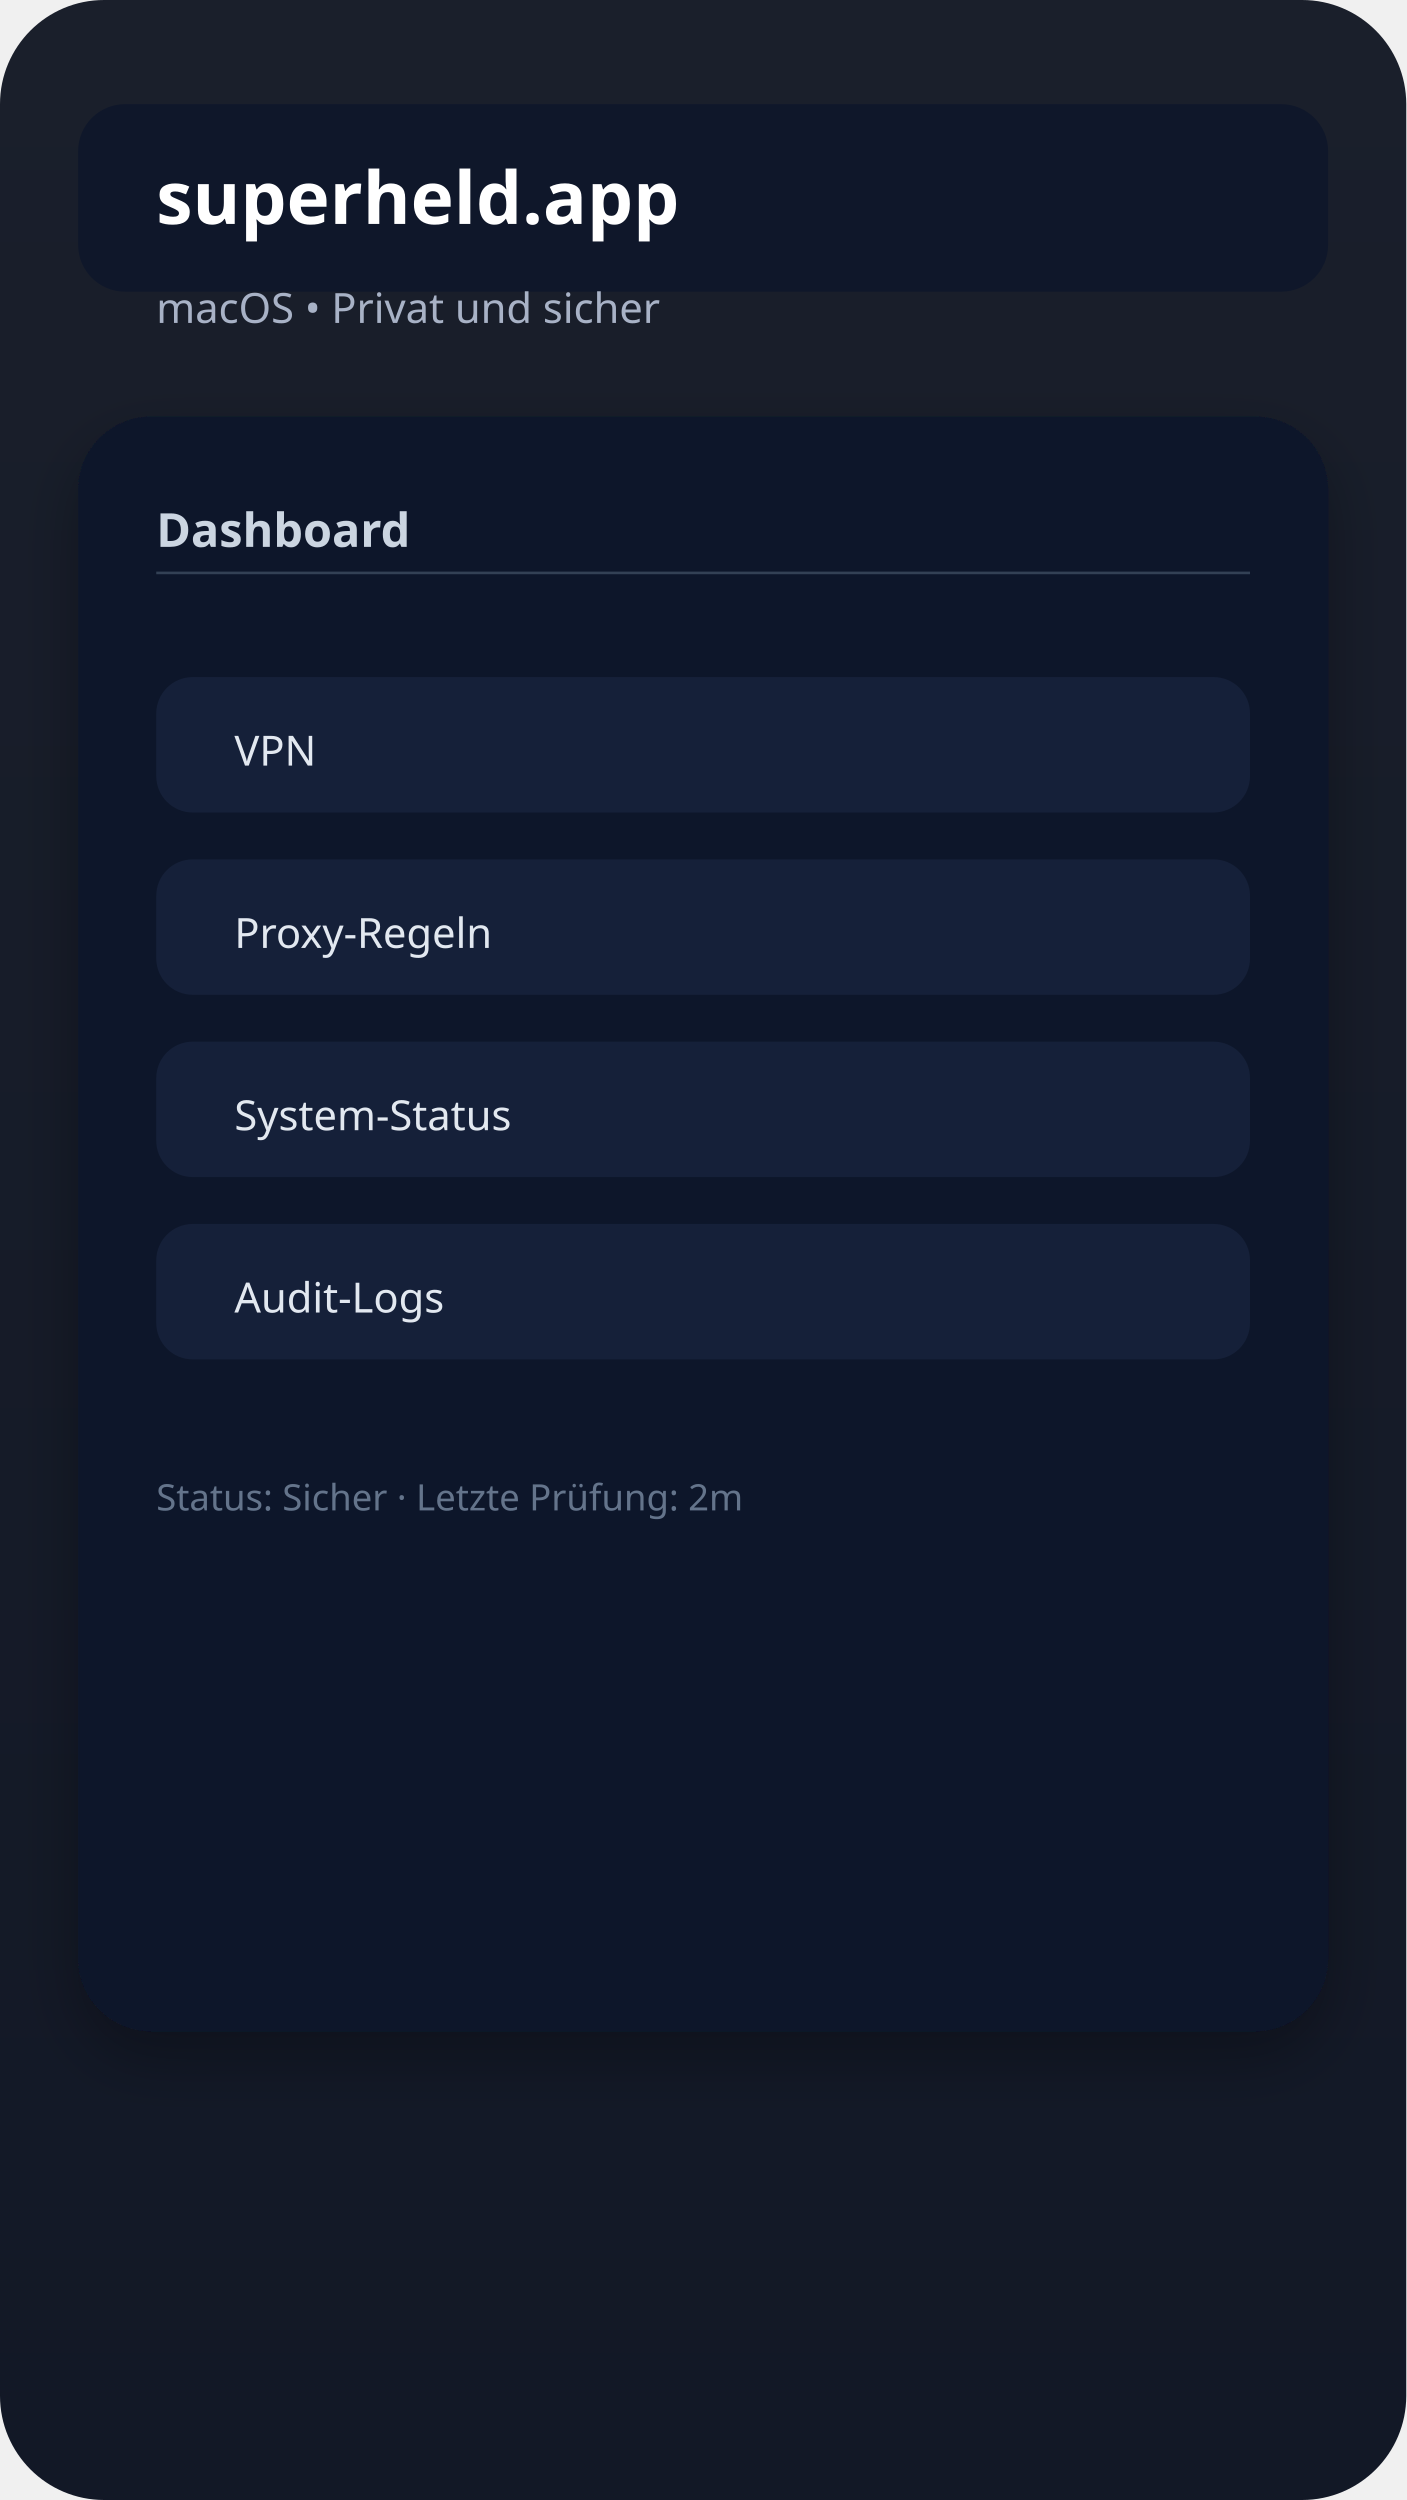
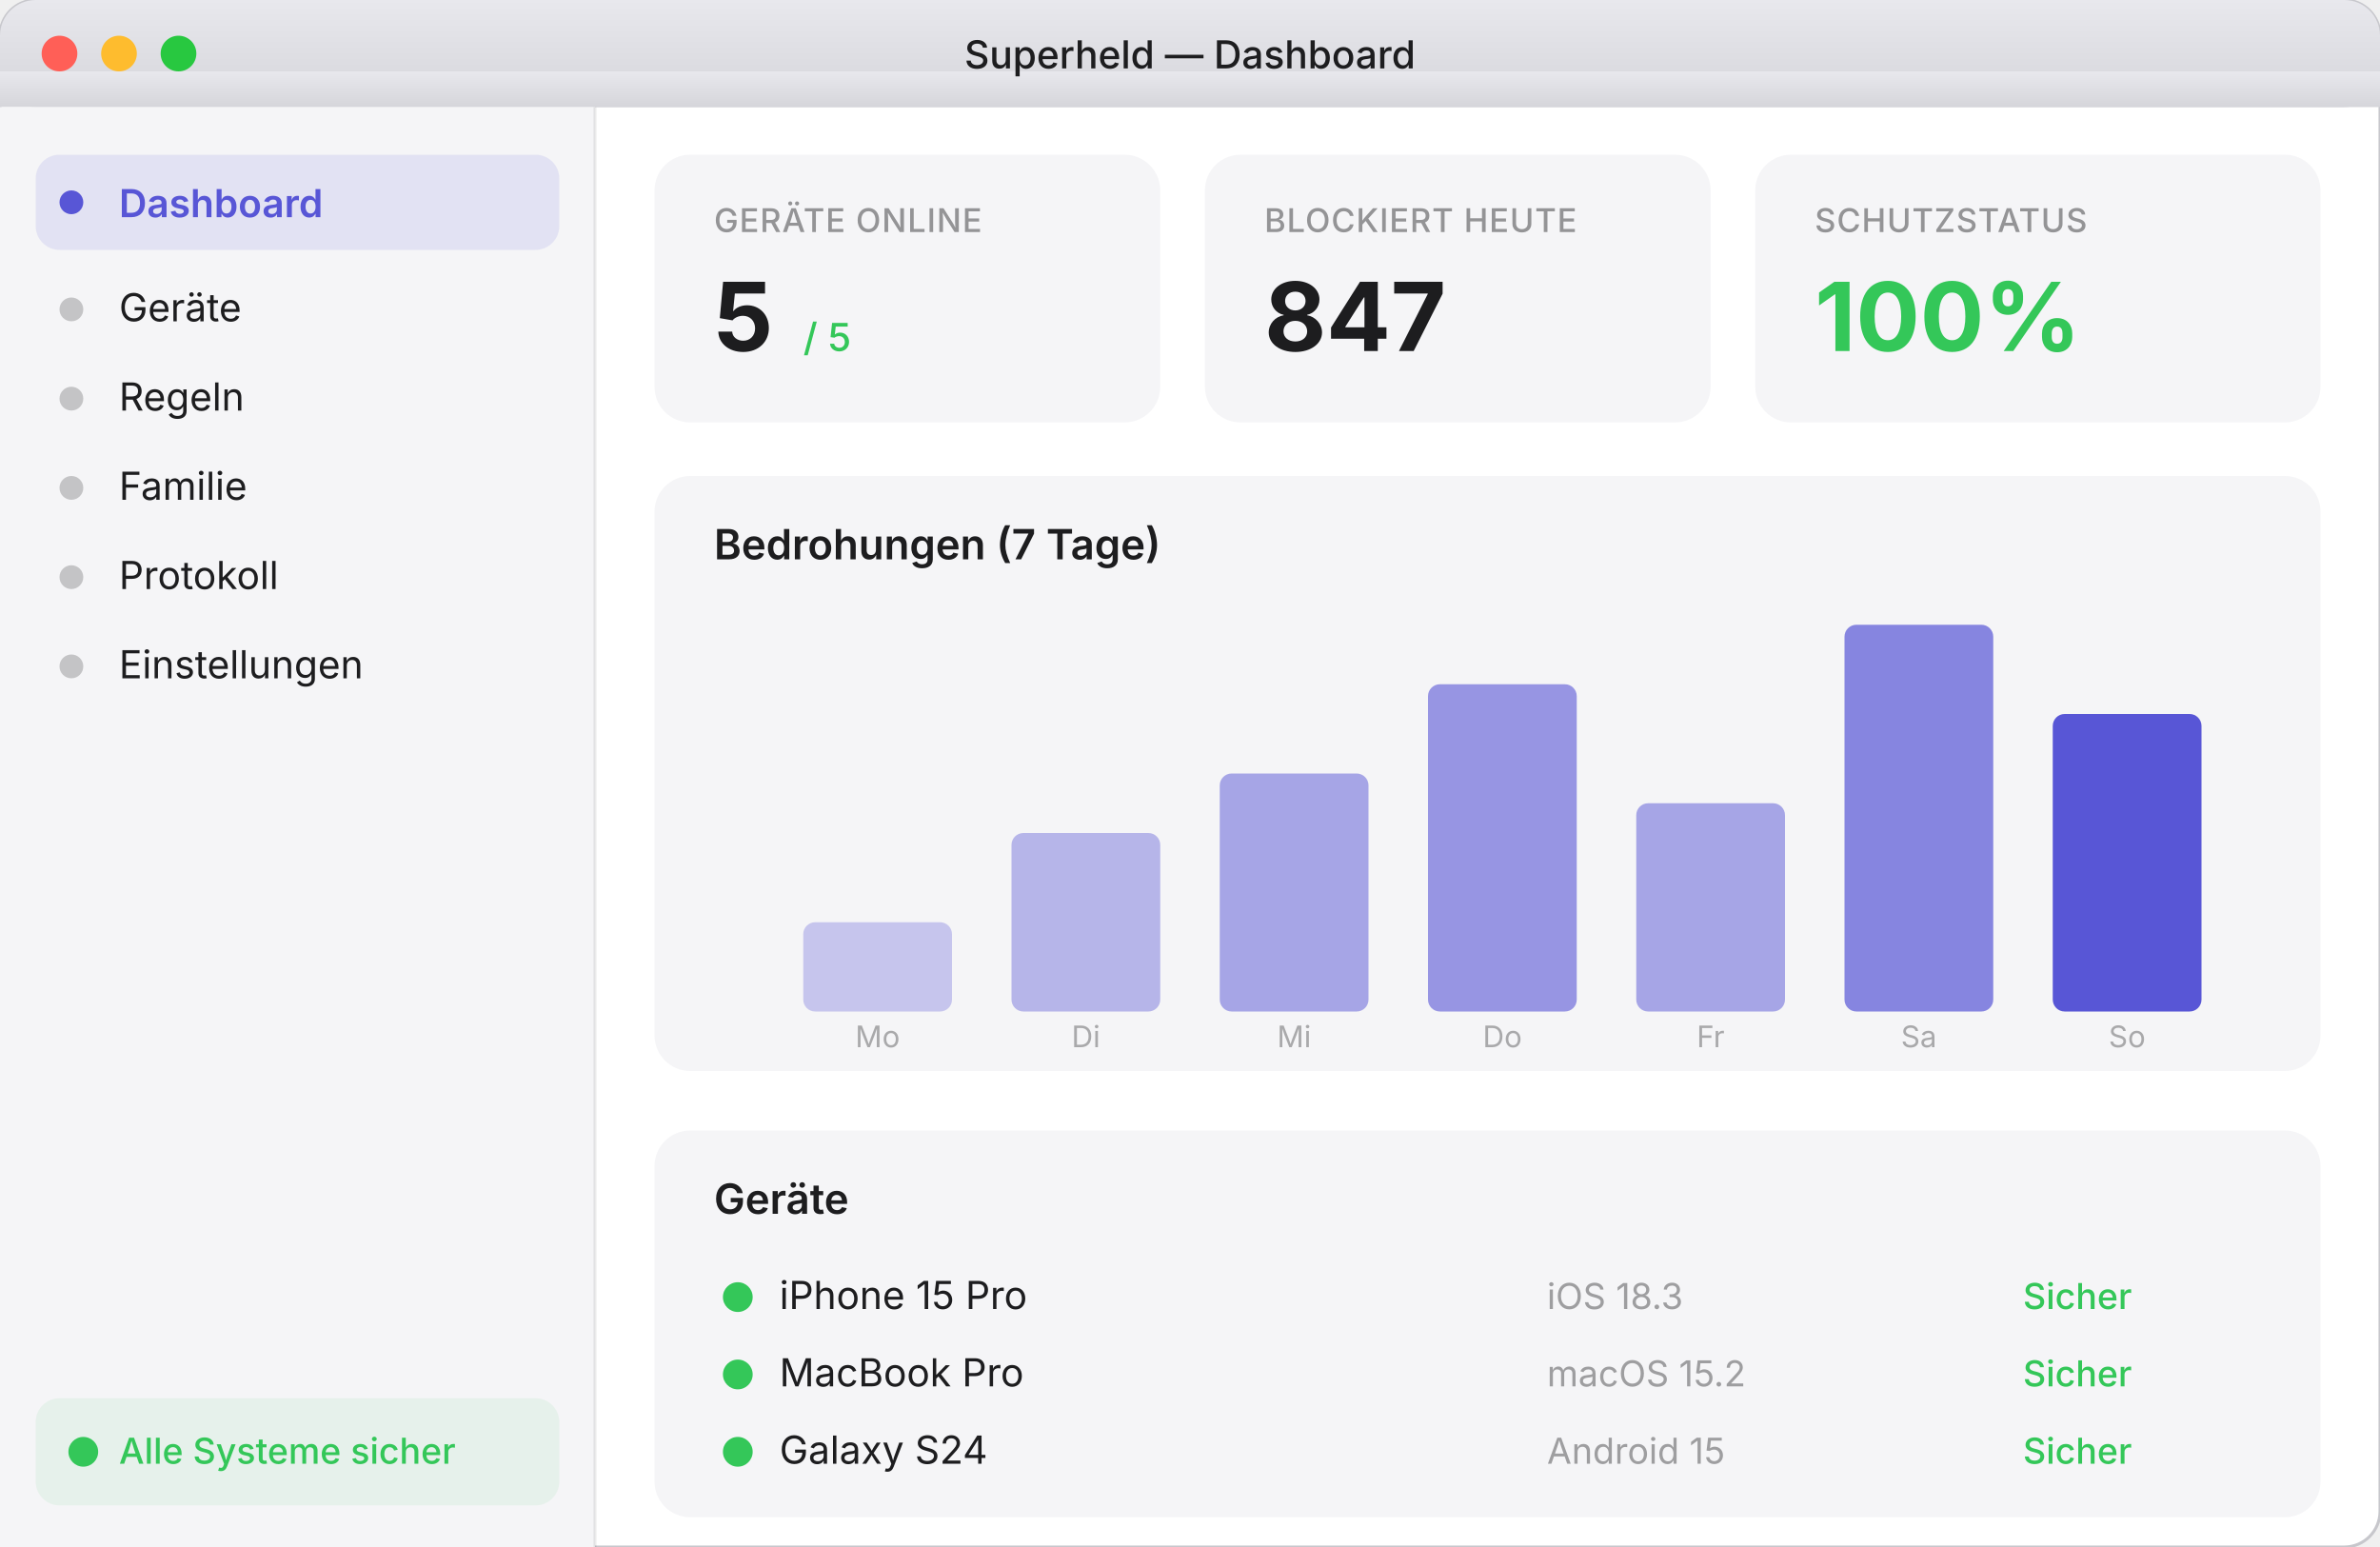
- <svg xmlns="http://www.w3.org/2000/svg" width="540" height="960" viewBox="0 0 540 960">
+ <svg xmlns="http://www.w3.org/2000/svg" width="800" height="520" viewBox="0 0 800 520">
  <defs>
-     <linearGradient id="bg" x1="0" y1="0" x2="0" y2="1">
-       <stop offset="0%" stop-color="#1a1f2b" />
-       <stop offset="100%" stop-color="#121826" />
+     <linearGradient id="macTitleBar" x1="0" y1="0" x2="0" y2="1">
+       <stop offset="0%" stop-color="#e8e8ed" />
+       <stop offset="100%" stop-color="#d5d5da" />
    </linearGradient>
-     <filter id="shadow" x="-20%" y="-20%" width="140%" height="140%">
-       <feDropShadow dx="0" dy="10" stdDeviation="12" flood-color="#000" flood-opacity="0.3" />
-     </filter>
  </defs>
-   <rect width="540" height="960" rx="40" ry="40" fill="url(#bg)" />
-   <rect x="30" y="40" width="480" height="72" rx="18" ry="18" fill="#0f172a" />
-   <text x="60" y="86" fill="#fff" font-family="system-ui, sans-serif" font-size="28" font-weight="700">superheld.app</text>
-   <text x="60" y="124" fill="#a8b2c6" font-family="system-ui, sans-serif" font-size="16">macOS • Privat und sicher</text>
-   <g filter="url(#shadow)">
-     <rect x="30" y="160" width="480" height="620" rx="28" ry="28" fill="#0f172a" />
-   </g>
-   <text x="60" y="210" fill="#cbd5e1" font-family="system-ui, sans-serif" font-size="18" font-weight="600">Dashboard</text>
-   <line x1="60" y1="220" x2="480" y2="220" stroke="#334155" stroke-width="1" />
-   <rect x="60" y="260" width="420" height="52" rx="14" ry="14" fill="#152039" />
-   <text x="90" y="294" fill="#e2e8f0" font-family="system-ui, sans-serif" font-size="16">VPN</text>
-   <rect x="60" y="330" width="420" height="52" rx="14" ry="14" fill="#152039" />
-   <text x="90" y="364" fill="#e2e8f0" font-family="system-ui, sans-serif" font-size="16">Proxy-Regeln</text>
-   <rect x="60" y="400" width="420" height="52" rx="14" ry="14" fill="#152039" />
-   <text x="90" y="434" fill="#e2e8f0" font-family="system-ui, sans-serif" font-size="16">System-Status</text>
-   <rect x="60" y="470" width="420" height="52" rx="14" ry="14" fill="#152039" />
-   <text x="90" y="504" fill="#e2e8f0" font-family="system-ui, sans-serif" font-size="16">Audit-Logs</text>
-   <text x="60" y="580" fill="#64748b" font-family="system-ui, sans-serif" font-size="14">Status: Sicher · Letzte Prüfung: 2m</text>
+   <rect width="800" height="520" rx="12" fill="#fff" stroke="#c7c7cc" stroke-width="1" />
+   <rect width="800" height="36" rx="12" fill="url(#macTitleBar)" />
+   <rect y="24" width="800" height="12" fill="url(#macTitleBar)" />
+   <circle cx="20" cy="18" r="6" fill="#ff5f57" />
+   <circle cx="40" cy="18" r="6" fill="#febc2e" />
+   <circle cx="60" cy="18" r="6" fill="#28c840" />
+   <text x="400" y="23" fill="#1d1d1f" font-family="-apple-system,system-ui,sans-serif" font-size="13" font-weight="500" text-anchor="middle">Superheld — Dashboard</text>
+   <rect x="0" y="36" width="200" height="484" fill="#f5f5f7" />
+   <line x1="200" y1="36" x2="200" y2="520" stroke="rgba(0,0,0,0.08)" stroke-width="1" />
+   <rect x="12" y="52" width="176" height="32" rx="8" fill="rgba(88,86,214,0.12)" />
+   <text x="40" y="73" fill="#5856d6" font-family="-apple-system,system-ui,sans-serif" font-size="13" font-weight="600">Dashboard</text>
+   <circle cx="24" cy="68" r="4" fill="#5856d6" />
+   <text x="40" y="108" fill="#1d1d1f" font-family="-apple-system,system-ui,sans-serif" font-size="13">Geräte</text>
+   <circle cx="24" cy="104" r="4" fill="rgba(0,0,0,0.2)" />
+   <text x="40" y="138" fill="#1d1d1f" font-family="-apple-system,system-ui,sans-serif" font-size="13">Regeln</text>
+   <circle cx="24" cy="134" r="4" fill="rgba(0,0,0,0.2)" />
+   <text x="40" y="168" fill="#1d1d1f" font-family="-apple-system,system-ui,sans-serif" font-size="13">Familie</text>
+   <circle cx="24" cy="164" r="4" fill="rgba(0,0,0,0.2)" />
+   <text x="40" y="198" fill="#1d1d1f" font-family="-apple-system,system-ui,sans-serif" font-size="13">Protokoll</text>
+   <circle cx="24" cy="194" r="4" fill="rgba(0,0,0,0.2)" />
+   <text x="40" y="228" fill="#1d1d1f" font-family="-apple-system,system-ui,sans-serif" font-size="13">Einstellungen</text>
+   <circle cx="24" cy="224" r="4" fill="rgba(0,0,0,0.2)" />
+   <rect x="12" y="470" width="176" height="36" rx="8" fill="rgba(52,199,89,0.08)" />
+   <circle cx="28" cy="488" r="5" fill="#34c759" />
+   <text x="40" y="492" fill="#34c759" font-family="-apple-system,system-ui,sans-serif" font-size="12" font-weight="500">Alle Systeme sicher</text>
+   <rect x="220" y="52" width="170" height="90" rx="12" fill="#f5f5f7" />
+   <text x="240" y="78" fill="rgba(29,29,31,0.45)" font-family="-apple-system,system-ui,sans-serif" font-size="11" font-weight="500" letter-spacing="0.3">GERÄTE ONLINE</text>
+   <text x="240" y="118" fill="#1d1d1f" font-family="-apple-system,system-ui,sans-serif" font-size="32" font-weight="700">5</text>
+   <text x="270" y="118" fill="#34c759" font-family="-apple-system,system-ui,sans-serif" font-size="13" font-weight="500">/ 5</text>
+   <rect x="405" y="52" width="170" height="90" rx="12" fill="#f5f5f7" />
+   <text x="425" y="78" fill="rgba(29,29,31,0.45)" font-family="-apple-system,system-ui,sans-serif" font-size="11" font-weight="500" letter-spacing="0.3">BLOCKIERT HEUTE</text>
+   <text x="425" y="118" fill="#1d1d1f" font-family="-apple-system,system-ui,sans-serif" font-size="32" font-weight="700">847</text>
+   <rect x="590" y="52" width="190" height="90" rx="12" fill="#f5f5f7" />
+   <text x="610" y="78" fill="rgba(29,29,31,0.45)" font-family="-apple-system,system-ui,sans-serif" font-size="11" font-weight="500" letter-spacing="0.3">SCHUTZSTATUS</text>
+   <text x="610" y="118" fill="#34c759" font-family="-apple-system,system-ui,sans-serif" font-size="32" font-weight="700">100%</text>
+   <rect x="220" y="160" width="560" height="200" rx="12" fill="#f5f5f7" />
+   <text x="240" y="188" fill="#1d1d1f" font-family="-apple-system,system-ui,sans-serif" font-size="14" font-weight="600">Bedrohungen (7 Tage)</text>
+   <rect x="270" y="310" width="50" height="30" rx="4" fill="rgba(88,86,214,0.3)" />
+   <rect x="340" y="280" width="50" height="60" rx="4" fill="rgba(88,86,214,0.4)" />
+   <rect x="410" y="260" width="50" height="80" rx="4" fill="rgba(88,86,214,0.5)" />
+   <rect x="480" y="230" width="50" height="110" rx="4" fill="rgba(88,86,214,0.6)" />
+   <rect x="550" y="270" width="50" height="70" rx="4" fill="rgba(88,86,214,0.5)" />
+   <rect x="620" y="210" width="50" height="130" rx="4" fill="rgba(88,86,214,0.7)" />
+   <rect x="690" y="240" width="50" height="100" rx="4" fill="#5856d6" />
+   <text x="295" y="352" fill="rgba(29,29,31,0.35)" font-family="-apple-system,system-ui,sans-serif" font-size="10" text-anchor="middle">Mo</text>
+   <text x="365" y="352" fill="rgba(29,29,31,0.35)" font-family="-apple-system,system-ui,sans-serif" font-size="10" text-anchor="middle">Di</text>
+   <text x="435" y="352" fill="rgba(29,29,31,0.35)" font-family="-apple-system,system-ui,sans-serif" font-size="10" text-anchor="middle">Mi</text>
+   <text x="505" y="352" fill="rgba(29,29,31,0.35)" font-family="-apple-system,system-ui,sans-serif" font-size="10" text-anchor="middle">Do</text>
+   <text x="575" y="352" fill="rgba(29,29,31,0.35)" font-family="-apple-system,system-ui,sans-serif" font-size="10" text-anchor="middle">Fr</text>
+   <text x="645" y="352" fill="rgba(29,29,31,0.35)" font-family="-apple-system,system-ui,sans-serif" font-size="10" text-anchor="middle">Sa</text>
+   <text x="715" y="352" fill="rgba(29,29,31,0.35)" font-family="-apple-system,system-ui,sans-serif" font-size="10" text-anchor="middle">So</text>
+   <rect x="220" y="380" width="560" height="130" rx="12" fill="#f5f5f7" />
+   <text x="240" y="408" fill="#1d1d1f" font-family="-apple-system,system-ui,sans-serif" font-size="14" font-weight="600">Geräte</text>
+   <circle cx="248" cy="436" r="5" fill="#34c759" />
+   <text x="262" y="440" fill="#1d1d1f" font-family="-apple-system,system-ui,sans-serif" font-size="13">iPhone 15 Pro</text>
+   <text x="520" y="440" fill="rgba(29,29,31,0.4)" font-family="-apple-system,system-ui,sans-serif" font-size="12">iOS 18.3</text>
+   <text x="680" y="440" fill="#34c759" font-family="-apple-system,system-ui,sans-serif" font-size="12" font-weight="500">Sicher</text>
+   <circle cx="248" cy="462" r="5" fill="#34c759" />
+   <text x="262" y="466" fill="#1d1d1f" font-family="-apple-system,system-ui,sans-serif" font-size="13">MacBook Pro</text>
+   <text x="520" y="466" fill="rgba(29,29,31,0.4)" font-family="-apple-system,system-ui,sans-serif" font-size="12">macOS 15.2</text>
+   <text x="680" y="466" fill="#34c759" font-family="-apple-system,system-ui,sans-serif" font-size="12" font-weight="500">Sicher</text>
+   <circle cx="248" cy="488" r="5" fill="#34c759" />
+   <text x="262" y="492" fill="#1d1d1f" font-family="-apple-system,system-ui,sans-serif" font-size="13">Galaxy S24</text>
+   <text x="520" y="492" fill="rgba(29,29,31,0.4)" font-family="-apple-system,system-ui,sans-serif" font-size="12">Android 15</text>
+   <text x="680" y="492" fill="#34c759" font-family="-apple-system,system-ui,sans-serif" font-size="12" font-weight="500">Sicher</text>
</svg>
